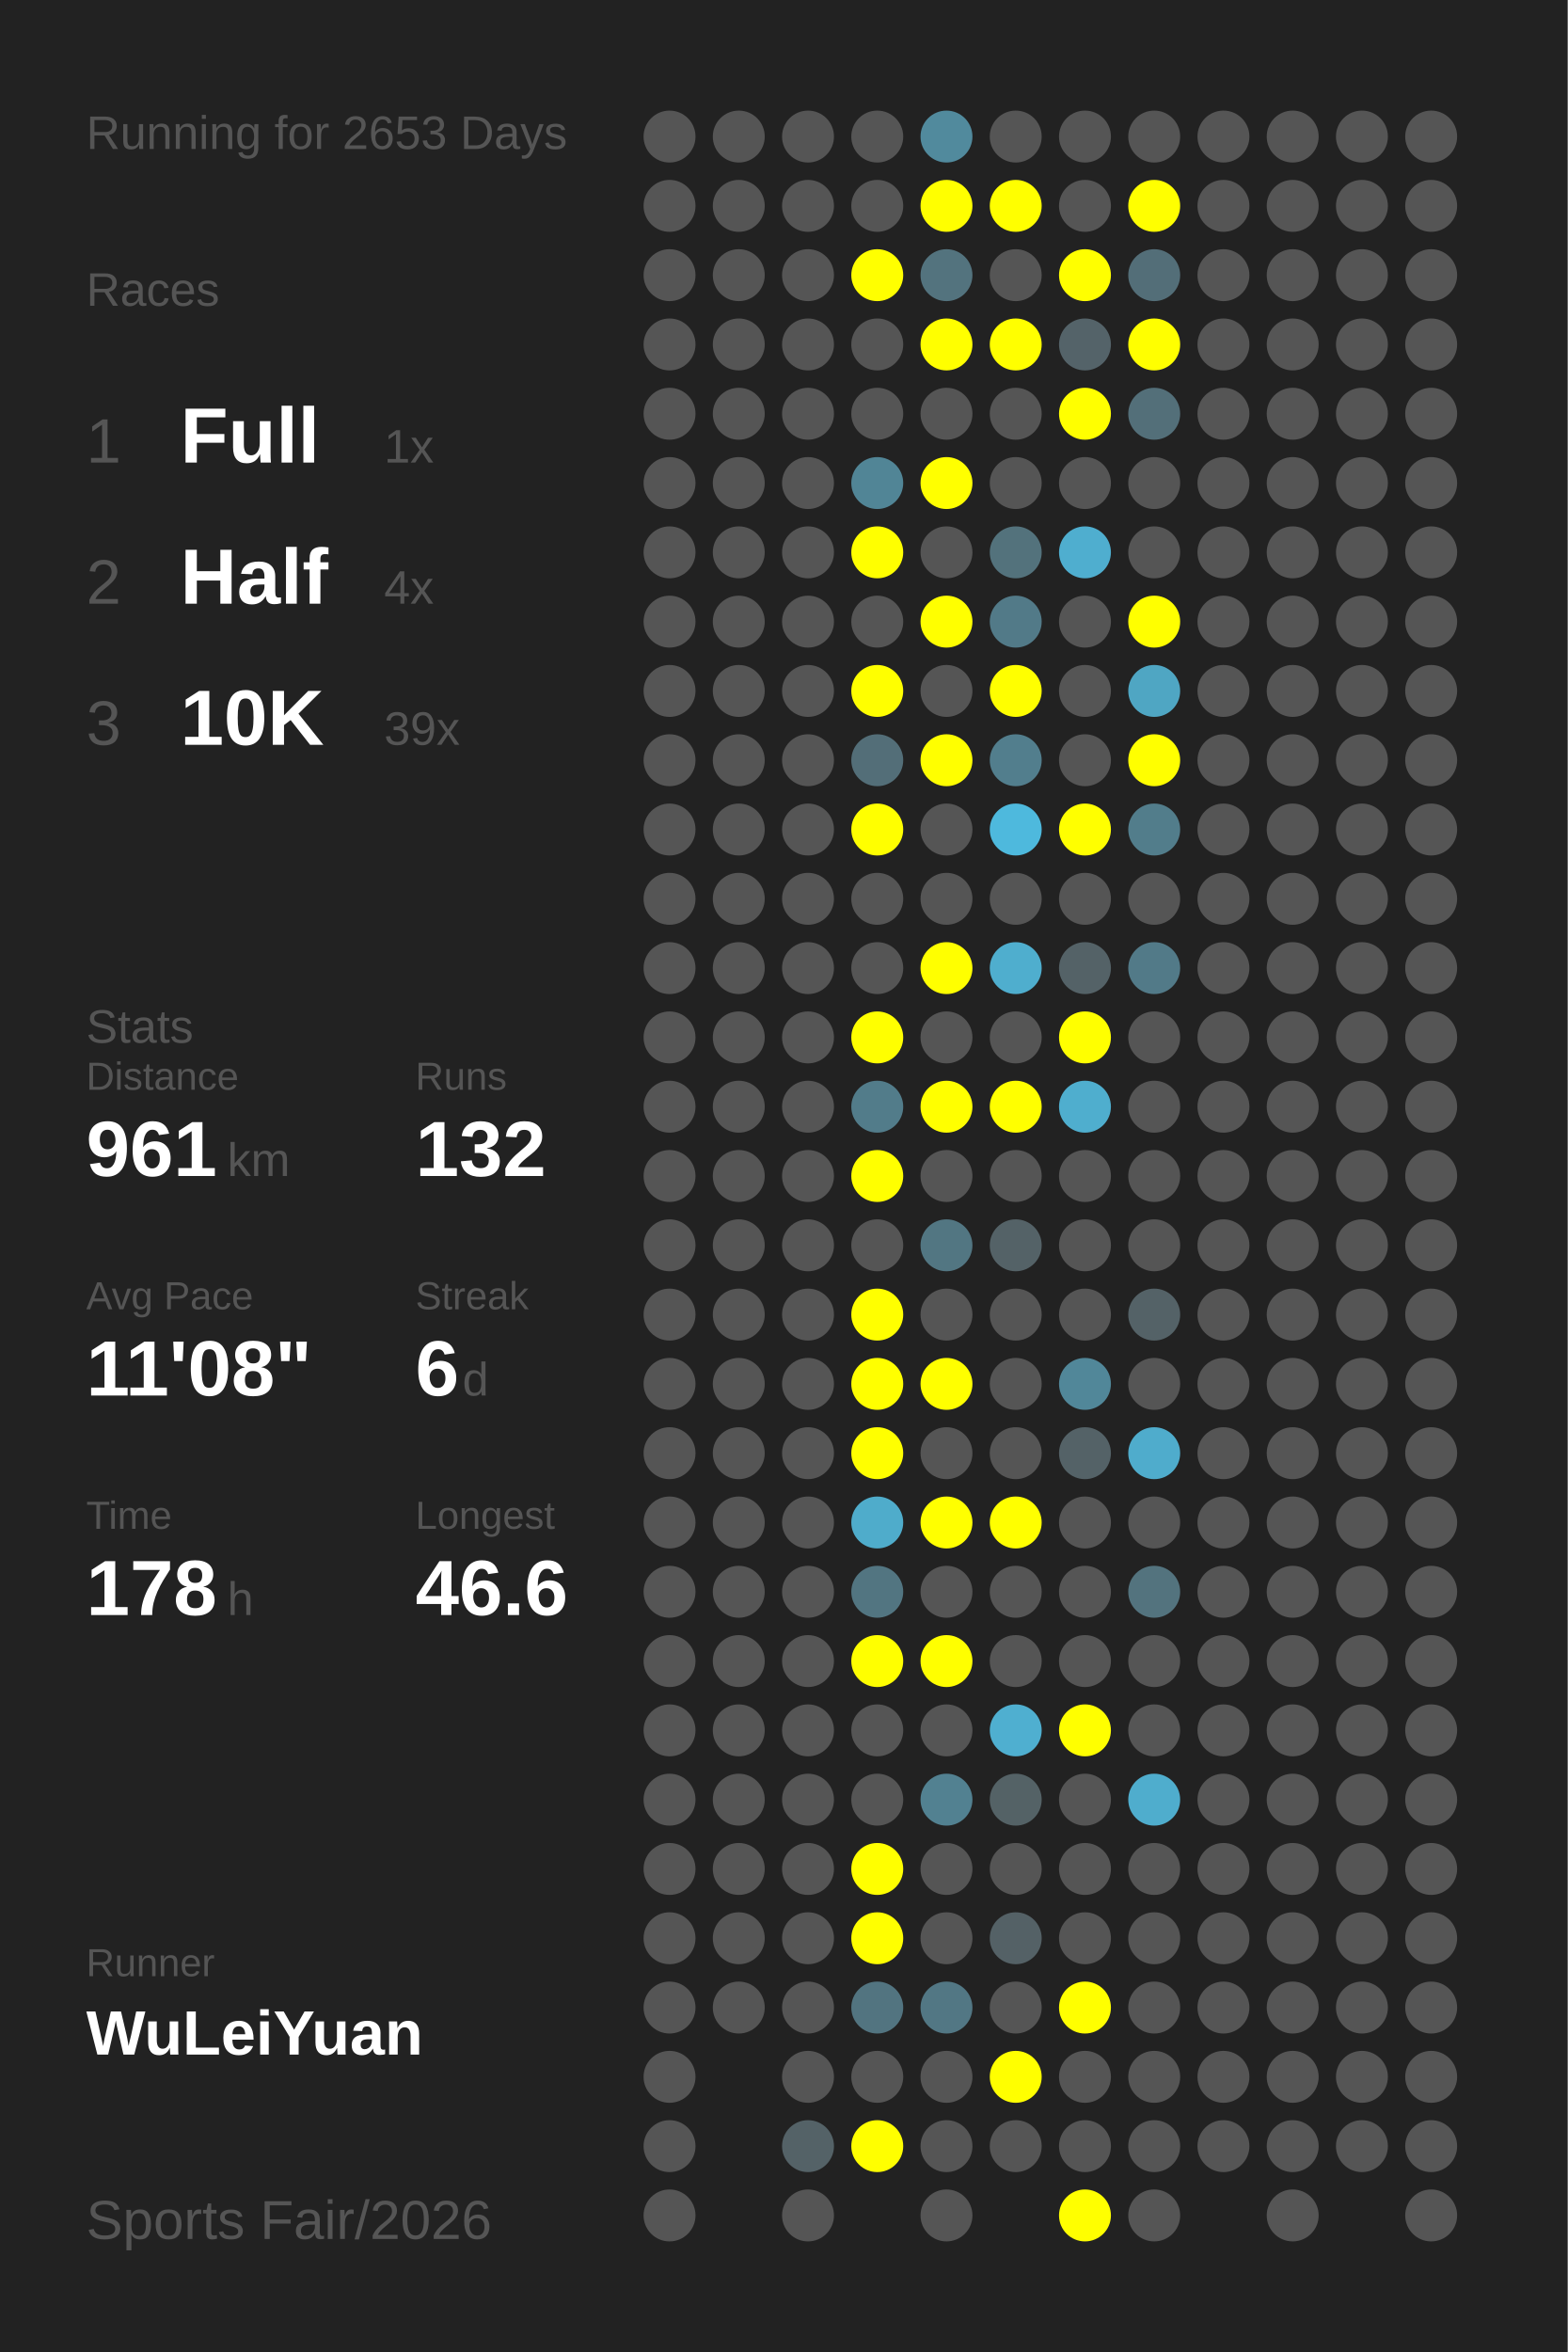
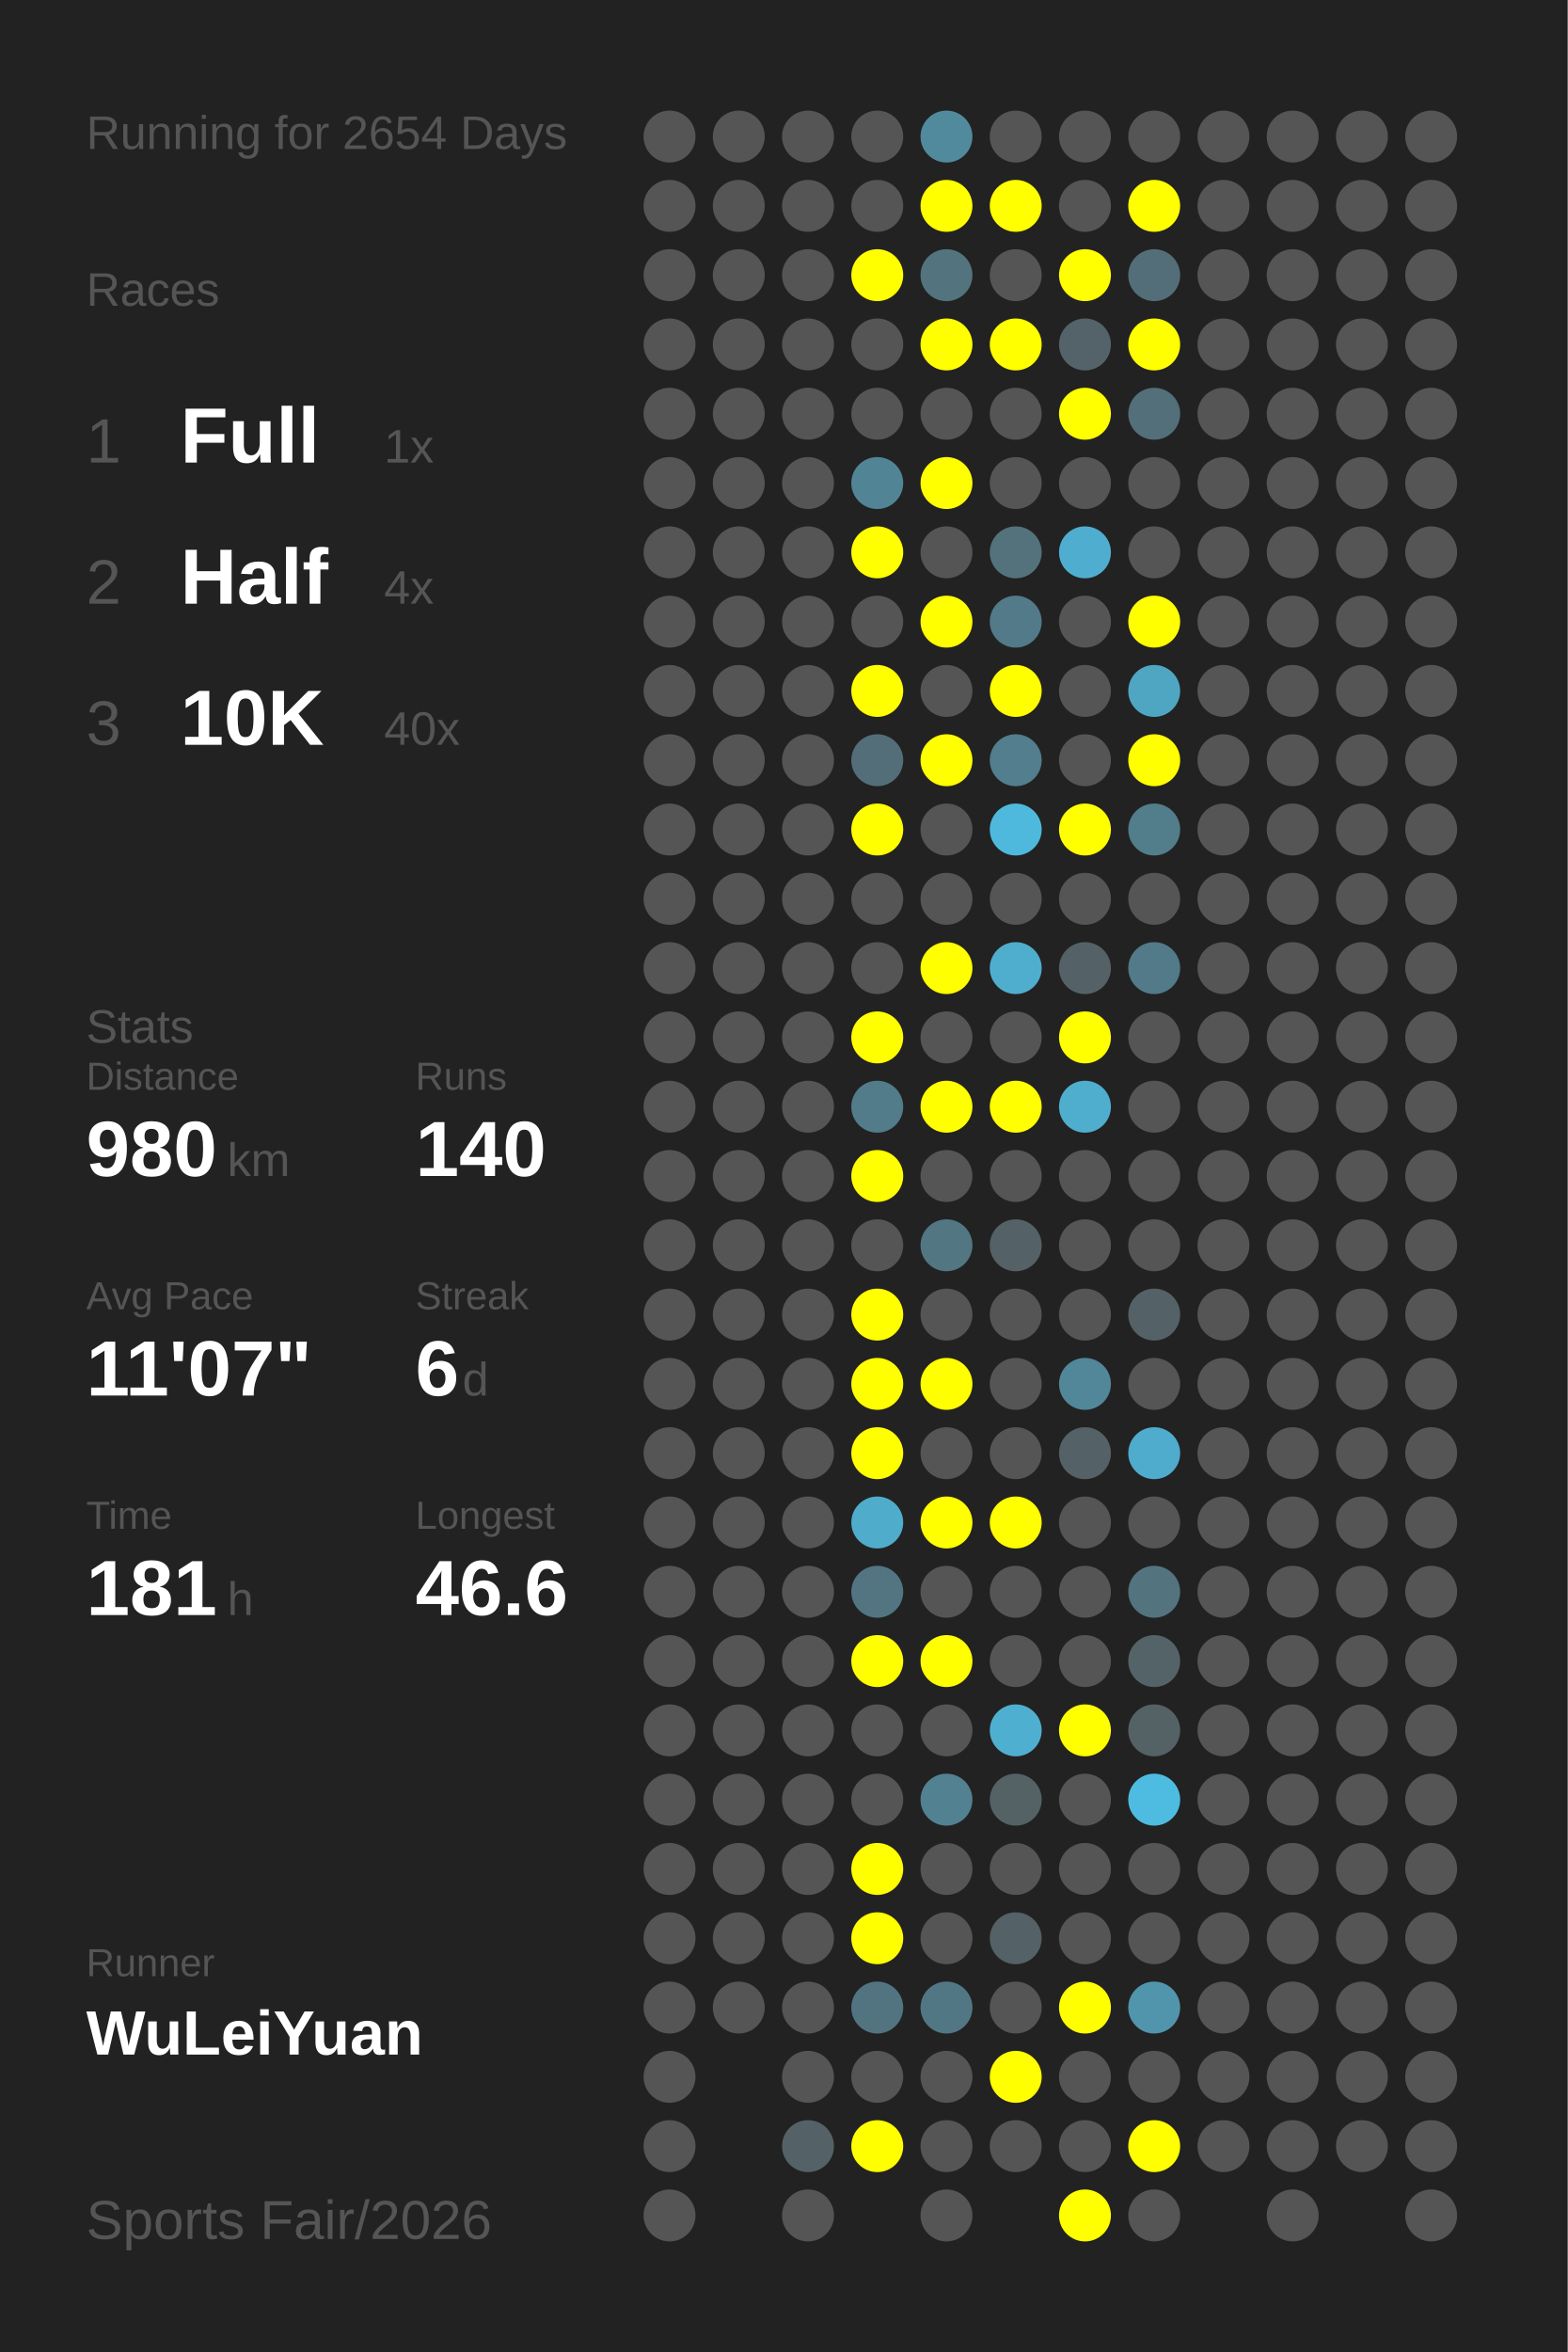
<svg xmlns="http://www.w3.org/2000/svg" baseProfile="full" height="300mm" version="1.1" viewBox="0,0,200,300" width="200mm">
  <defs />
  <rect fill="#222222" height="300" width="200" x="0" y="0" />
-   <text fill="#555555" style="font-size:6px; font-family:Arial;" x="11" y="19">Running for 2653 Days</text>
+   <text fill="#555555" style="font-size:6px; font-family:Arial;" x="11" y="19">Running for 2654 Days</text>
  <text fill="#555555" style="font-size:6px; font-family:Arial;" x="11" y="39">Races</text>
  <text fill="#555555" style="font-size:8px; font-family:Arial;" x="11" y="59">1</text>
  <text fill="#FFFFFF" style="font-size:10px; font-family:Arial; font-weight:bold;" x="23" y="59">Full</text>
  <text fill="#555555" style="font-size:6px; font-family:Arial;" x="49" y="59">1x</text>
  <text fill="#555555" style="font-size:8px; font-family:Arial;" x="11" y="77">2</text>
  <text fill="#FFFFFF" style="font-size:10px; font-family:Arial; font-weight:bold;" x="23" y="77">Half</text>
  <text fill="#555555" style="font-size:6px; font-family:Arial;" x="49" y="77">4x</text>
  <text fill="#555555" style="font-size:8px; font-family:Arial;" x="11" y="95">3</text>
  <text fill="#FFFFFF" style="font-size:10px; font-family:Arial; font-weight:bold;" x="23" y="95">10K</text>
-   <text fill="#555555" style="font-size:6px; font-family:Arial;" x="49" y="95">39x</text>
+   <text fill="#555555" style="font-size:6px; font-family:Arial;" x="49" y="95">40x</text>
  <text fill="#555555" style="font-size:6px; font-family:Arial;" x="11" y="133">Stats</text>
  <text fill="#555555" style="font-size:5px; font-family:Arial;" x="11" y="139">Distance</text>
-   <text fill="#FFFFFF" style="font-size:10px; font-family:Arial; font-weight:bold;" x="11" y="150">961</text>
+   <text fill="#FFFFFF" style="font-size:10px; font-family:Arial; font-weight:bold;" x="11" y="150">980</text>
  <text fill="#555555" style="font-size:6px; font-family:Arial;" x="29" y="150">km</text>
  <text fill="#555555" style="font-size:5px; font-family:Arial;" x="53" y="139">Runs</text>
-   <text fill="#FFFFFF" style="font-size:10px; font-family:Arial; font-weight:bold;" x="53" y="150">132</text>
+   <text fill="#FFFFFF" style="font-size:10px; font-family:Arial; font-weight:bold;" x="53" y="150">140</text>
  <text fill="#555555" style="font-size:5px; font-family:Arial;" x="11" y="167">Avg Pace</text>
-   <text fill="#FFFFFF" style="font-size:10px; font-family:Arial; font-weight:bold;" x="11" y="178">11'08"</text>
+   <text fill="#FFFFFF" style="font-size:10px; font-family:Arial; font-weight:bold;" x="11" y="178">11'07"</text>
  <text fill="#555555" style="font-size:5px; font-family:Arial;" x="53" y="167">Streak</text>
  <text fill="#FFFFFF" style="font-size:10px; font-family:Arial; font-weight:bold;" x="53" y="178">6</text>
  <text fill="#555555" style="font-size:6px; font-family:Arial;" x="59" y="178">d</text>
  <text fill="#555555" style="font-size:5px; font-family:Arial;" x="11" y="195">Time</text>
-   <text fill="#FFFFFF" style="font-size:10px; font-family:Arial; font-weight:bold;" x="11" y="206">178</text>
+   <text fill="#FFFFFF" style="font-size:10px; font-family:Arial; font-weight:bold;" x="11" y="206">181</text>
  <text fill="#555555" style="font-size:6px; font-family:Arial;" x="29" y="206">h</text>
  <text fill="#555555" style="font-size:5px; font-family:Arial;" x="53" y="195">Longest</text>
  <text fill="#FFFFFF" style="font-size:10px; font-family:Arial; font-weight:bold;" x="53" y="206">46.6</text>
  <text fill="#555555" style="font-size:5px; font-family:Arial;" x="11" y="252.065">Runner</text>
  <text fill="#FFFFFF" style="font-size:8px; font-family:Arial; font-weight:bold;" x="11" y="262.065">WuLeiYuan</text>
  <text fill="#555555" style="font-size:7px; font-family:Arial;" x="11" y="285.581">Sports Fair/2026</text>
  <circle cx="85.417" cy="17.419" fill="#555555" r="3.312" />
  <circle cx="85.417" cy="26.258" fill="#555555" r="3.312" />
  <circle cx="85.417" cy="35.097" fill="#555555" r="3.312" />
  <circle cx="85.417" cy="43.935" fill="#555555" r="3.312" />
  <circle cx="85.417" cy="52.774" fill="#555555" r="3.312" />
  <circle cx="85.417" cy="61.613" fill="#555555" r="3.312" />
  <circle cx="85.417" cy="70.452" fill="#555555" r="3.312" />
  <circle cx="85.417" cy="79.29" fill="#555555" r="3.312" />
  <circle cx="85.417" cy="88.129" fill="#555555" r="3.312" />
  <circle cx="85.417" cy="96.968" fill="#555555" r="3.312" />
  <circle cx="85.417" cy="105.806" fill="#555555" r="3.312" />
  <circle cx="85.417" cy="114.645" fill="#555555" r="3.312" />
  <circle cx="85.417" cy="123.484" fill="#555555" r="3.312" />
  <circle cx="85.417" cy="132.323" fill="#555555" r="3.312" />
  <circle cx="85.417" cy="141.161" fill="#555555" r="3.312" />
  <circle cx="85.417" cy="150" fill="#555555" r="3.312" />
  <circle cx="85.417" cy="158.839" fill="#555555" r="3.312" />
  <circle cx="85.417" cy="167.677" fill="#555555" r="3.312" />
  <circle cx="85.417" cy="176.516" fill="#555555" r="3.312" />
  <circle cx="85.417" cy="185.355" fill="#555555" r="3.312" />
  <circle cx="85.417" cy="194.194" fill="#555555" r="3.312" />
  <circle cx="85.417" cy="203.032" fill="#555555" r="3.312" />
  <circle cx="85.417" cy="211.871" fill="#555555" r="3.312" />
  <circle cx="85.417" cy="220.71" fill="#555555" r="3.312" />
  <circle cx="85.417" cy="229.548" fill="#555555" r="3.312" />
  <circle cx="85.417" cy="238.387" fill="#555555" r="3.312" />
  <circle cx="85.417" cy="247.226" fill="#555555" r="3.312" />
  <circle cx="85.417" cy="256.065" fill="#555555" r="3.312" />
  <circle cx="85.417" cy="264.903" fill="#555555" r="3.312" />
  <circle cx="85.417" cy="273.742" fill="#555555" r="3.312" />
  <circle cx="85.417" cy="282.581" fill="#555555" r="3.312" />
  <circle cx="94.25" cy="17.419" fill="#555555" r="3.312" />
  <circle cx="94.25" cy="26.258" fill="#555555" r="3.312" />
  <circle cx="94.25" cy="35.097" fill="#555555" r="3.312" />
  <circle cx="94.25" cy="43.935" fill="#555555" r="3.312" />
  <circle cx="94.25" cy="52.774" fill="#555555" r="3.312" />
  <circle cx="94.25" cy="61.613" fill="#555555" r="3.312" />
  <circle cx="94.25" cy="70.452" fill="#555555" r="3.312" />
  <circle cx="94.25" cy="79.29" fill="#555555" r="3.312" />
  <circle cx="94.25" cy="88.129" fill="#555555" r="3.312" />
  <circle cx="94.25" cy="96.968" fill="#555555" r="3.312" />
  <circle cx="94.25" cy="105.806" fill="#555555" r="3.312" />
  <circle cx="94.25" cy="114.645" fill="#555555" r="3.312" />
  <circle cx="94.25" cy="123.484" fill="#555555" r="3.312" />
  <circle cx="94.25" cy="132.323" fill="#555555" r="3.312" />
  <circle cx="94.25" cy="141.161" fill="#555555" r="3.312" />
  <circle cx="94.25" cy="150" fill="#555555" r="3.312" />
  <circle cx="94.25" cy="158.839" fill="#555555" r="3.312" />
  <circle cx="94.25" cy="167.677" fill="#555555" r="3.312" />
  <circle cx="94.25" cy="176.516" fill="#555555" r="3.312" />
  <circle cx="94.25" cy="185.355" fill="#555555" r="3.312" />
  <circle cx="94.25" cy="194.194" fill="#555555" r="3.312" />
  <circle cx="94.25" cy="203.032" fill="#555555" r="3.312" />
  <circle cx="94.25" cy="211.871" fill="#555555" r="3.312" />
  <circle cx="94.25" cy="220.71" fill="#555555" r="3.312" />
  <circle cx="94.25" cy="229.548" fill="#555555" r="3.312" />
  <circle cx="94.25" cy="238.387" fill="#555555" r="3.312" />
  <circle cx="94.25" cy="247.226" fill="#555555" r="3.312" />
  <circle cx="94.25" cy="256.065" fill="#555555" r="3.312" />
  <circle cx="103.083" cy="17.419" fill="#555555" r="3.312" />
  <circle cx="103.083" cy="26.258" fill="#555555" r="3.312" />
  <circle cx="103.083" cy="35.097" fill="#555555" r="3.312" />
  <circle cx="103.083" cy="43.935" fill="#555555" r="3.312" />
  <circle cx="103.083" cy="52.774" fill="#555555" r="3.312" />
  <circle cx="103.083" cy="61.613" fill="#555555" r="3.312" />
  <circle cx="103.083" cy="70.452" fill="#555555" r="3.312" />
  <circle cx="103.083" cy="79.29" fill="#555555" r="3.312" />
  <circle cx="103.083" cy="88.129" fill="#555555" r="3.312" />
  <circle cx="103.083" cy="96.968" fill="#555555" r="3.312" />
  <circle cx="103.083" cy="105.806" fill="#555555" r="3.312" />
  <circle cx="103.083" cy="114.645" fill="#555555" r="3.312" />
  <circle cx="103.083" cy="123.484" fill="#555555" r="3.312" />
  <circle cx="103.083" cy="132.323" fill="#555555" r="3.312" />
  <circle cx="103.083" cy="141.161" fill="#555555" r="3.312" />
  <circle cx="103.083" cy="150" fill="#555555" r="3.312" />
  <circle cx="103.083" cy="158.839" fill="#555555" r="3.312" />
  <circle cx="103.083" cy="167.677" fill="#555555" r="3.312" />
  <circle cx="103.083" cy="176.516" fill="#555555" r="3.312" />
  <circle cx="103.083" cy="185.355" fill="#555555" r="3.312" />
  <circle cx="103.083" cy="194.194" fill="#555555" r="3.312" />
  <circle cx="103.083" cy="203.032" fill="#555555" r="3.312" />
  <circle cx="103.083" cy="211.871" fill="#555555" r="3.312" />
  <circle cx="103.083" cy="220.71" fill="#555555" r="3.312" />
  <circle cx="103.083" cy="229.548" fill="#555555" r="3.312" />
  <circle cx="103.083" cy="238.387" fill="#555555" r="3.312" />
  <circle cx="103.083" cy="247.226" fill="#555555" r="3.312" />
  <circle cx="103.083" cy="256.065" fill="#555555" r="3.312" />
  <circle cx="103.083" cy="264.903" fill="#555555" r="3.312" />
  <circle cx="103.083" cy="273.742" fill="#546267" r="3.312" />
  <circle cx="103.083" cy="282.581" fill="#555555" r="3.312" />
  <circle cx="111.917" cy="17.419" fill="#555555" r="3.312" />
  <circle cx="111.917" cy="26.258" fill="#555555" r="3.312" />
  <circle cx="111.917" cy="35.097" fill="#FFFF00" r="3.312" />
  <circle cx="111.917" cy="43.935" fill="#555555" r="3.312" />
  <circle cx="111.917" cy="52.774" fill="#555555" r="3.312" />
  <circle cx="111.917" cy="61.613" fill="#518596" r="3.312" />
  <circle cx="111.917" cy="70.452" fill="#FFFF00" r="3.312" />
  <circle cx="111.917" cy="79.29" fill="#555555" r="3.312" />
  <circle cx="111.917" cy="88.129" fill="#FFFF00" r="3.312" />
  <circle cx="111.917" cy="96.968" fill="#536e78" r="3.312" />
  <circle cx="111.917" cy="105.806" fill="#FFFF00" r="3.312" />
  <circle cx="111.917" cy="114.645" fill="#555555" r="3.312" />
  <circle cx="111.917" cy="123.484" fill="#555555" r="3.312" />
  <circle cx="111.917" cy="132.323" fill="#FFFF00" r="3.312" />
  <circle cx="111.917" cy="141.161" fill="#527c8a" r="3.312" />
  <circle cx="111.917" cy="150" fill="#FFFF00" r="3.312" />
  <circle cx="111.917" cy="158.839" fill="#555555" r="3.312" />
  <circle cx="111.917" cy="167.677" fill="#FFFF00" r="3.312" />
  <circle cx="111.917" cy="176.516" fill="#FFFF00" r="3.312" />
  <circle cx="111.917" cy="185.355" fill="#FFFF00" r="3.312" />
  <circle cx="111.917" cy="194.194" fill="#4faccb" r="3.312" />
  <circle cx="111.917" cy="203.032" fill="#527581" r="3.312" />
  <circle cx="111.917" cy="211.871" fill="#FFFF00" r="3.312" />
  <circle cx="111.917" cy="220.71" fill="#555555" r="3.312" />
  <circle cx="111.917" cy="229.548" fill="#555555" r="3.312" />
  <circle cx="111.917" cy="238.387" fill="#FFFF00" r="3.312" />
  <circle cx="111.917" cy="247.226" fill="#FFFF00" r="3.312" />
  <circle cx="111.917" cy="256.065" fill="#527480" r="3.312" />
  <circle cx="111.917" cy="264.903" fill="#555555" r="3.312" />
  <circle cx="111.917" cy="273.742" fill="#FFFF00" r="3.312" />
  <circle cx="120.75" cy="17.419" fill="#518a9d" r="3.312" />
  <circle cx="120.75" cy="26.258" fill="#FFFF00" r="3.312" />
  <circle cx="120.75" cy="35.097" fill="#53737e" r="3.312" />
  <circle cx="120.75" cy="43.935" fill="#FFFF00" r="3.312" />
  <circle cx="120.75" cy="52.774" fill="#555555" r="3.312" />
  <circle cx="120.75" cy="61.613" fill="#FFFF00" r="3.312" />
  <circle cx="120.75" cy="70.452" fill="#555555" r="3.312" />
  <circle cx="120.75" cy="79.29" fill="#FFFF00" r="3.312" />
  <circle cx="120.75" cy="88.129" fill="#555555" r="3.312" />
  <circle cx="120.75" cy="96.968" fill="#FFFF00" r="3.312" />
  <circle cx="120.75" cy="105.806" fill="#555555" r="3.312" />
  <circle cx="120.75" cy="114.645" fill="#555555" r="3.312" />
  <circle cx="120.75" cy="123.484" fill="#FFFF00" r="3.312" />
  <circle cx="120.75" cy="132.323" fill="#555555" r="3.312" />
  <circle cx="120.75" cy="141.161" fill="#FFFF00" r="3.312" />
  <circle cx="120.75" cy="150" fill="#555555" r="3.312" />
  <circle cx="120.75" cy="158.839" fill="#527682" r="3.312" />
  <circle cx="120.75" cy="167.677" fill="#555555" r="3.312" />
  <circle cx="120.75" cy="176.516" fill="#FFFF00" r="3.312" />
  <circle cx="120.75" cy="185.355" fill="#555555" r="3.312" />
  <circle cx="120.75" cy="194.194" fill="#FFFF00" r="3.312" />
  <circle cx="120.75" cy="203.032" fill="#555555" r="3.312" />
  <circle cx="120.75" cy="211.871" fill="#FFFF00" r="3.312" />
  <circle cx="120.75" cy="220.71" fill="#555555" r="3.312" />
  <circle cx="120.75" cy="229.548" fill="#528191" r="3.312" />
  <circle cx="120.75" cy="238.387" fill="#555555" r="3.312" />
  <circle cx="120.75" cy="247.226" fill="#555555" r="3.312" />
  <circle cx="120.75" cy="256.065" fill="#527784" r="3.312" />
  <circle cx="120.75" cy="264.903" fill="#555555" r="3.312" />
  <circle cx="120.75" cy="273.742" fill="#555555" r="3.312" />
  <circle cx="120.75" cy="282.581" fill="#555555" r="3.312" />
  <circle cx="129.583" cy="17.419" fill="#555555" r="3.312" />
  <circle cx="129.583" cy="26.258" fill="#FFFF00" r="3.312" />
  <circle cx="129.583" cy="35.097" fill="#555555" r="3.312" />
  <circle cx="129.583" cy="43.935" fill="#FFFF00" r="3.312" />
  <circle cx="129.583" cy="52.774" fill="#555555" r="3.312" />
  <circle cx="129.583" cy="61.613" fill="#555555" r="3.312" />
  <circle cx="129.583" cy="70.452" fill="#53727c" r="3.312" />
  <circle cx="129.583" cy="79.29" fill="#527a88" r="3.312" />
  <circle cx="129.583" cy="88.129" fill="#FFFF00" r="3.312" />
  <circle cx="129.583" cy="96.968" fill="#527e8d" r="3.312" />
  <circle cx="129.583" cy="105.806" fill="#4eb9dd" r="3.312" />
  <circle cx="129.583" cy="114.645" fill="#555555" r="3.312" />
  <circle cx="129.583" cy="123.484" fill="#4faece" r="3.312" />
  <circle cx="129.583" cy="132.323" fill="#555555" r="3.312" />
  <circle cx="129.583" cy="141.161" fill="#FFFF00" r="3.312" />
  <circle cx="129.583" cy="150" fill="#555555" r="3.312" />
  <circle cx="129.583" cy="158.839" fill="#546267" r="3.312" />
  <circle cx="129.583" cy="167.677" fill="#555555" r="3.312" />
  <circle cx="129.583" cy="176.516" fill="#555555" r="3.312" />
  <circle cx="129.583" cy="185.355" fill="#555555" r="3.312" />
  <circle cx="129.583" cy="194.194" fill="#FFFF00" r="3.312" />
  <circle cx="129.583" cy="203.032" fill="#555555" r="3.312" />
  <circle cx="129.583" cy="211.871" fill="#555555" r="3.312" />
  <circle cx="129.583" cy="220.71" fill="#4fafd0" r="3.312" />
  <circle cx="129.583" cy="229.548" fill="#546266" r="3.312" />
  <circle cx="129.583" cy="238.387" fill="#555555" r="3.312" />
  <circle cx="129.583" cy="247.226" fill="#546166" r="3.312" />
  <circle cx="129.583" cy="256.065" fill="#555555" r="3.312" />
  <circle cx="129.583" cy="264.903" fill="#FFFF00" r="3.312" />
  <circle cx="129.583" cy="273.742" fill="#555555" r="3.312" />
  <circle cx="138.417" cy="17.419" fill="#555555" r="3.312" />
  <circle cx="138.417" cy="26.258" fill="#555555" r="3.312" />
  <circle cx="138.417" cy="35.097" fill="#FFFF00" r="3.312" />
  <circle cx="138.417" cy="43.935" fill="#546369" r="3.312" />
  <circle cx="138.417" cy="52.774" fill="#FFFF00" r="3.312" />
  <circle cx="138.417" cy="61.613" fill="#555555" r="3.312" />
  <circle cx="138.417" cy="70.452" fill="#4faecf" r="3.312" />
  <circle cx="138.417" cy="79.29" fill="#555555" r="3.312" />
  <circle cx="138.417" cy="88.129" fill="#555555" r="3.312" />
  <circle cx="138.417" cy="96.968" fill="#555555" r="3.312" />
  <circle cx="138.417" cy="105.806" fill="#FFFF00" r="3.312" />
  <circle cx="138.417" cy="114.645" fill="#555555" r="3.312" />
  <circle cx="138.417" cy="123.484" fill="#546267" r="3.312" />
  <circle cx="138.417" cy="132.323" fill="#FFFF00" r="3.312" />
  <circle cx="138.417" cy="141.161" fill="#4faece" r="3.312" />
  <circle cx="138.417" cy="150" fill="#555555" r="3.312" />
  <circle cx="138.417" cy="158.839" fill="#555555" r="3.312" />
  <circle cx="138.417" cy="167.677" fill="#555555" r="3.312" />
  <circle cx="138.417" cy="176.516" fill="#518799" r="3.312" />
  <circle cx="138.417" cy="185.355" fill="#546267" r="3.312" />
  <circle cx="138.417" cy="194.194" fill="#555555" r="3.312" />
  <circle cx="138.417" cy="203.032" fill="#555555" r="3.312" />
  <circle cx="138.417" cy="211.871" fill="#555555" r="3.312" />
  <circle cx="138.417" cy="220.71" fill="#FFFF00" r="3.312" />
  <circle cx="138.417" cy="229.548" fill="#555555" r="3.312" />
  <circle cx="138.417" cy="238.387" fill="#555555" r="3.312" />
  <circle cx="138.417" cy="247.226" fill="#555555" r="3.312" />
  <circle cx="138.417" cy="256.065" fill="#FFFF00" r="3.312" />
  <circle cx="138.417" cy="264.903" fill="#555555" r="3.312" />
  <circle cx="138.417" cy="273.742" fill="#555555" r="3.312" />
  <circle cx="138.417" cy="282.581" fill="#FFFF00" r="3.312" />
  <circle cx="147.25" cy="17.419" fill="#555555" r="3.312" />
  <circle cx="147.25" cy="26.258" fill="#FFFF00" r="3.312" />
  <circle cx="147.25" cy="35.097" fill="#536e78" r="3.312" />
  <circle cx="147.25" cy="43.935" fill="#FFFF00" r="3.312" />
  <circle cx="147.25" cy="52.774" fill="#536f79" r="3.312" />
  <circle cx="147.25" cy="61.613" fill="#555555" r="3.312" />
  <circle cx="147.25" cy="70.452" fill="#555555" r="3.312" />
  <circle cx="147.25" cy="79.29" fill="#FFFF00" r="3.312" />
  <circle cx="147.25" cy="88.129" fill="#4fa6c3" r="3.312" />
  <circle cx="147.25" cy="96.968" fill="#FFFF00" r="3.312" />
  <circle cx="147.25" cy="105.806" fill="#527d8b" r="3.312" />
  <circle cx="147.25" cy="114.645" fill="#555555" r="3.312" />
  <circle cx="147.25" cy="123.484" fill="#527a88" r="3.312" />
  <circle cx="147.25" cy="132.323" fill="#555555" r="3.312" />
  <circle cx="147.25" cy="141.161" fill="#555555" r="3.312" />
  <circle cx="147.25" cy="150" fill="#555555" r="3.312" />
  <circle cx="147.25" cy="158.839" fill="#555555" r="3.312" />
  <circle cx="147.25" cy="167.677" fill="#546267" r="3.312" />
  <circle cx="147.25" cy="176.516" fill="#555555" r="3.312" />
  <circle cx="147.25" cy="185.355" fill="#4faccc" r="3.312" />
  <circle cx="147.25" cy="194.194" fill="#555555" r="3.312" />
  <circle cx="147.25" cy="203.032" fill="#53737e" r="3.312" />
-   <circle cx="147.25" cy="211.871" fill="#555555" r="3.312" />
-   <circle cx="147.25" cy="220.71" fill="#555555" r="3.312" />
-   <circle cx="147.25" cy="229.548" fill="#4fadcd" r="3.312" />
+   <circle cx="147.25" cy="211.871" fill="#546368" r="3.312" />
+   <circle cx="147.25" cy="220.71" fill="#546266" r="3.312" />
+   <circle cx="147.25" cy="229.548" fill="#4ebce1" r="3.312" />
  <circle cx="147.25" cy="238.387" fill="#555555" r="3.312" />
  <circle cx="147.25" cy="247.226" fill="#555555" r="3.312" />
-   <circle cx="147.25" cy="256.065" fill="#555555" r="3.312" />
+   <circle cx="147.25" cy="256.065" fill="#5095ac" r="3.312" />
  <circle cx="147.25" cy="264.903" fill="#555555" r="3.312" />
-   <circle cx="147.25" cy="273.742" fill="#555555" r="3.312" />
+   <circle cx="147.25" cy="273.742" fill="#FFFF00" r="3.312" />
  <circle cx="147.25" cy="282.581" fill="#555555" r="3.312" />
  <circle cx="156.083" cy="17.419" fill="#555555" r="3.312" />
  <circle cx="156.083" cy="26.258" fill="#555555" r="3.312" />
  <circle cx="156.083" cy="35.097" fill="#555555" r="3.312" />
  <circle cx="156.083" cy="43.935" fill="#555555" r="3.312" />
  <circle cx="156.083" cy="52.774" fill="#555555" r="3.312" />
  <circle cx="156.083" cy="61.613" fill="#555555" r="3.312" />
  <circle cx="156.083" cy="70.452" fill="#555555" r="3.312" />
  <circle cx="156.083" cy="79.29" fill="#555555" r="3.312" />
  <circle cx="156.083" cy="88.129" fill="#555555" r="3.312" />
  <circle cx="156.083" cy="96.968" fill="#555555" r="3.312" />
  <circle cx="156.083" cy="105.806" fill="#555555" r="3.312" />
  <circle cx="156.083" cy="114.645" fill="#555555" r="3.312" />
  <circle cx="156.083" cy="123.484" fill="#555555" r="3.312" />
  <circle cx="156.083" cy="132.323" fill="#555555" r="3.312" />
  <circle cx="156.083" cy="141.161" fill="#555555" r="3.312" />
  <circle cx="156.083" cy="150" fill="#555555" r="3.312" />
  <circle cx="156.083" cy="158.839" fill="#555555" r="3.312" />
  <circle cx="156.083" cy="167.677" fill="#555555" r="3.312" />
  <circle cx="156.083" cy="176.516" fill="#555555" r="3.312" />
  <circle cx="156.083" cy="185.355" fill="#555555" r="3.312" />
  <circle cx="156.083" cy="194.194" fill="#555555" r="3.312" />
  <circle cx="156.083" cy="203.032" fill="#555555" r="3.312" />
  <circle cx="156.083" cy="211.871" fill="#555555" r="3.312" />
  <circle cx="156.083" cy="220.71" fill="#555555" r="3.312" />
  <circle cx="156.083" cy="229.548" fill="#555555" r="3.312" />
  <circle cx="156.083" cy="238.387" fill="#555555" r="3.312" />
  <circle cx="156.083" cy="247.226" fill="#555555" r="3.312" />
  <circle cx="156.083" cy="256.065" fill="#555555" r="3.312" />
  <circle cx="156.083" cy="264.903" fill="#555555" r="3.312" />
  <circle cx="156.083" cy="273.742" fill="#555555" r="3.312" />
  <circle cx="164.917" cy="17.419" fill="#555555" r="3.312" />
  <circle cx="164.917" cy="26.258" fill="#555555" r="3.312" />
  <circle cx="164.917" cy="35.097" fill="#555555" r="3.312" />
  <circle cx="164.917" cy="43.935" fill="#555555" r="3.312" />
  <circle cx="164.917" cy="52.774" fill="#555555" r="3.312" />
  <circle cx="164.917" cy="61.613" fill="#555555" r="3.312" />
  <circle cx="164.917" cy="70.452" fill="#555555" r="3.312" />
  <circle cx="164.917" cy="79.29" fill="#555555" r="3.312" />
  <circle cx="164.917" cy="88.129" fill="#555555" r="3.312" />
  <circle cx="164.917" cy="96.968" fill="#555555" r="3.312" />
  <circle cx="164.917" cy="105.806" fill="#555555" r="3.312" />
  <circle cx="164.917" cy="114.645" fill="#555555" r="3.312" />
  <circle cx="164.917" cy="123.484" fill="#555555" r="3.312" />
  <circle cx="164.917" cy="132.323" fill="#555555" r="3.312" />
  <circle cx="164.917" cy="141.161" fill="#555555" r="3.312" />
  <circle cx="164.917" cy="150" fill="#555555" r="3.312" />
  <circle cx="164.917" cy="158.839" fill="#555555" r="3.312" />
  <circle cx="164.917" cy="167.677" fill="#555555" r="3.312" />
  <circle cx="164.917" cy="176.516" fill="#555555" r="3.312" />
  <circle cx="164.917" cy="185.355" fill="#555555" r="3.312" />
  <circle cx="164.917" cy="194.194" fill="#555555" r="3.312" />
  <circle cx="164.917" cy="203.032" fill="#555555" r="3.312" />
  <circle cx="164.917" cy="211.871" fill="#555555" r="3.312" />
  <circle cx="164.917" cy="220.71" fill="#555555" r="3.312" />
  <circle cx="164.917" cy="229.548" fill="#555555" r="3.312" />
  <circle cx="164.917" cy="238.387" fill="#555555" r="3.312" />
  <circle cx="164.917" cy="247.226" fill="#555555" r="3.312" />
  <circle cx="164.917" cy="256.065" fill="#555555" r="3.312" />
  <circle cx="164.917" cy="264.903" fill="#555555" r="3.312" />
  <circle cx="164.917" cy="273.742" fill="#555555" r="3.312" />
  <circle cx="164.917" cy="282.581" fill="#555555" r="3.312" />
  <circle cx="173.75" cy="17.419" fill="#555555" r="3.312" />
  <circle cx="173.75" cy="26.258" fill="#555555" r="3.312" />
  <circle cx="173.75" cy="35.097" fill="#555555" r="3.312" />
  <circle cx="173.75" cy="43.935" fill="#555555" r="3.312" />
  <circle cx="173.75" cy="52.774" fill="#555555" r="3.312" />
  <circle cx="173.75" cy="61.613" fill="#555555" r="3.312" />
  <circle cx="173.75" cy="70.452" fill="#555555" r="3.312" />
  <circle cx="173.75" cy="79.29" fill="#555555" r="3.312" />
  <circle cx="173.75" cy="88.129" fill="#555555" r="3.312" />
  <circle cx="173.75" cy="96.968" fill="#555555" r="3.312" />
  <circle cx="173.75" cy="105.806" fill="#555555" r="3.312" />
  <circle cx="173.75" cy="114.645" fill="#555555" r="3.312" />
  <circle cx="173.75" cy="123.484" fill="#555555" r="3.312" />
  <circle cx="173.75" cy="132.323" fill="#555555" r="3.312" />
  <circle cx="173.75" cy="141.161" fill="#555555" r="3.312" />
  <circle cx="173.75" cy="150" fill="#555555" r="3.312" />
  <circle cx="173.75" cy="158.839" fill="#555555" r="3.312" />
  <circle cx="173.75" cy="167.677" fill="#555555" r="3.312" />
  <circle cx="173.75" cy="176.516" fill="#555555" r="3.312" />
  <circle cx="173.75" cy="185.355" fill="#555555" r="3.312" />
  <circle cx="173.75" cy="194.194" fill="#555555" r="3.312" />
  <circle cx="173.75" cy="203.032" fill="#555555" r="3.312" />
  <circle cx="173.75" cy="211.871" fill="#555555" r="3.312" />
  <circle cx="173.75" cy="220.71" fill="#555555" r="3.312" />
  <circle cx="173.75" cy="229.548" fill="#555555" r="3.312" />
  <circle cx="173.75" cy="238.387" fill="#555555" r="3.312" />
  <circle cx="173.75" cy="247.226" fill="#555555" r="3.312" />
  <circle cx="173.75" cy="256.065" fill="#555555" r="3.312" />
  <circle cx="173.75" cy="264.903" fill="#555555" r="3.312" />
  <circle cx="173.75" cy="273.742" fill="#555555" r="3.312" />
  <circle cx="182.583" cy="17.419" fill="#555555" r="3.312" />
  <circle cx="182.583" cy="26.258" fill="#555555" r="3.312" />
  <circle cx="182.583" cy="35.097" fill="#555555" r="3.312" />
  <circle cx="182.583" cy="43.935" fill="#555555" r="3.312" />
  <circle cx="182.583" cy="52.774" fill="#555555" r="3.312" />
  <circle cx="182.583" cy="61.613" fill="#555555" r="3.312" />
  <circle cx="182.583" cy="70.452" fill="#555555" r="3.312" />
  <circle cx="182.583" cy="79.29" fill="#555555" r="3.312" />
  <circle cx="182.583" cy="88.129" fill="#555555" r="3.312" />
  <circle cx="182.583" cy="96.968" fill="#555555" r="3.312" />
  <circle cx="182.583" cy="105.806" fill="#555555" r="3.312" />
  <circle cx="182.583" cy="114.645" fill="#555555" r="3.312" />
  <circle cx="182.583" cy="123.484" fill="#555555" r="3.312" />
  <circle cx="182.583" cy="132.323" fill="#555555" r="3.312" />
  <circle cx="182.583" cy="141.161" fill="#555555" r="3.312" />
  <circle cx="182.583" cy="150" fill="#555555" r="3.312" />
  <circle cx="182.583" cy="158.839" fill="#555555" r="3.312" />
  <circle cx="182.583" cy="167.677" fill="#555555" r="3.312" />
  <circle cx="182.583" cy="176.516" fill="#555555" r="3.312" />
  <circle cx="182.583" cy="185.355" fill="#555555" r="3.312" />
  <circle cx="182.583" cy="194.194" fill="#555555" r="3.312" />
  <circle cx="182.583" cy="203.032" fill="#555555" r="3.312" />
  <circle cx="182.583" cy="211.871" fill="#555555" r="3.312" />
  <circle cx="182.583" cy="220.71" fill="#555555" r="3.312" />
  <circle cx="182.583" cy="229.548" fill="#555555" r="3.312" />
  <circle cx="182.583" cy="238.387" fill="#555555" r="3.312" />
  <circle cx="182.583" cy="247.226" fill="#555555" r="3.312" />
  <circle cx="182.583" cy="256.065" fill="#555555" r="3.312" />
  <circle cx="182.583" cy="264.903" fill="#555555" r="3.312" />
  <circle cx="182.583" cy="273.742" fill="#555555" r="3.312" />
  <circle cx="182.583" cy="282.581" fill="#555555" r="3.312" />
</svg>
